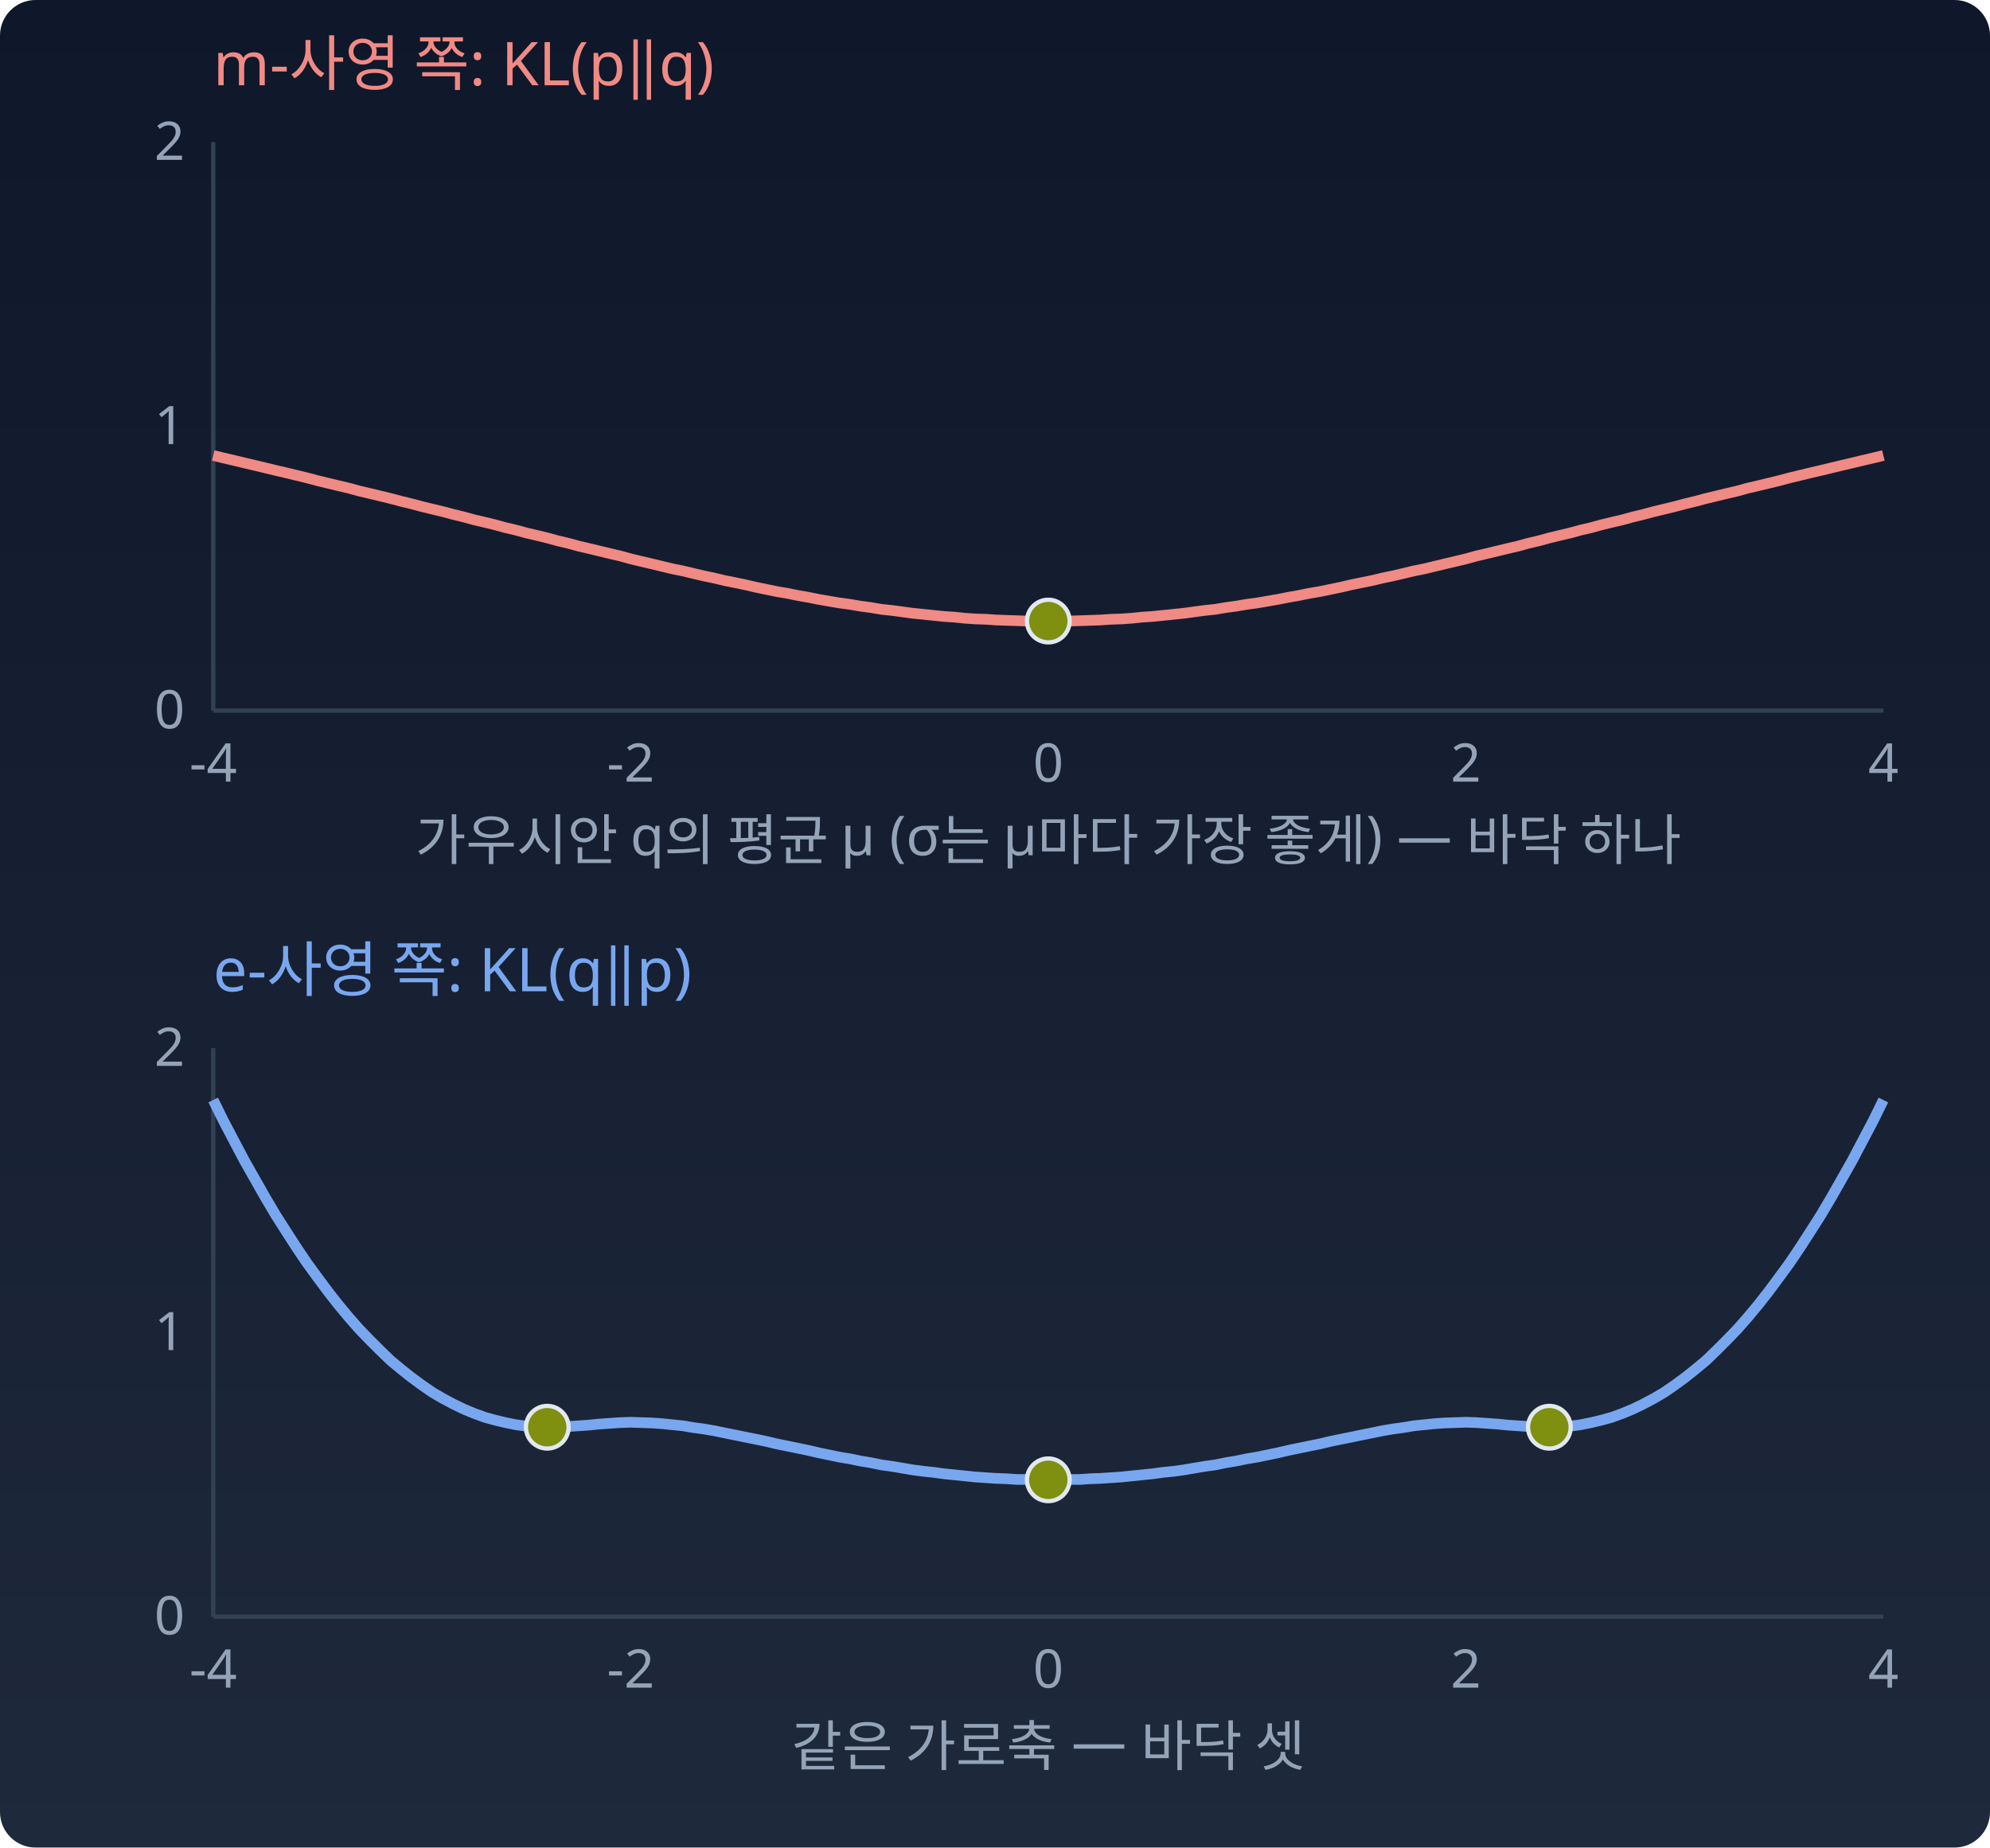
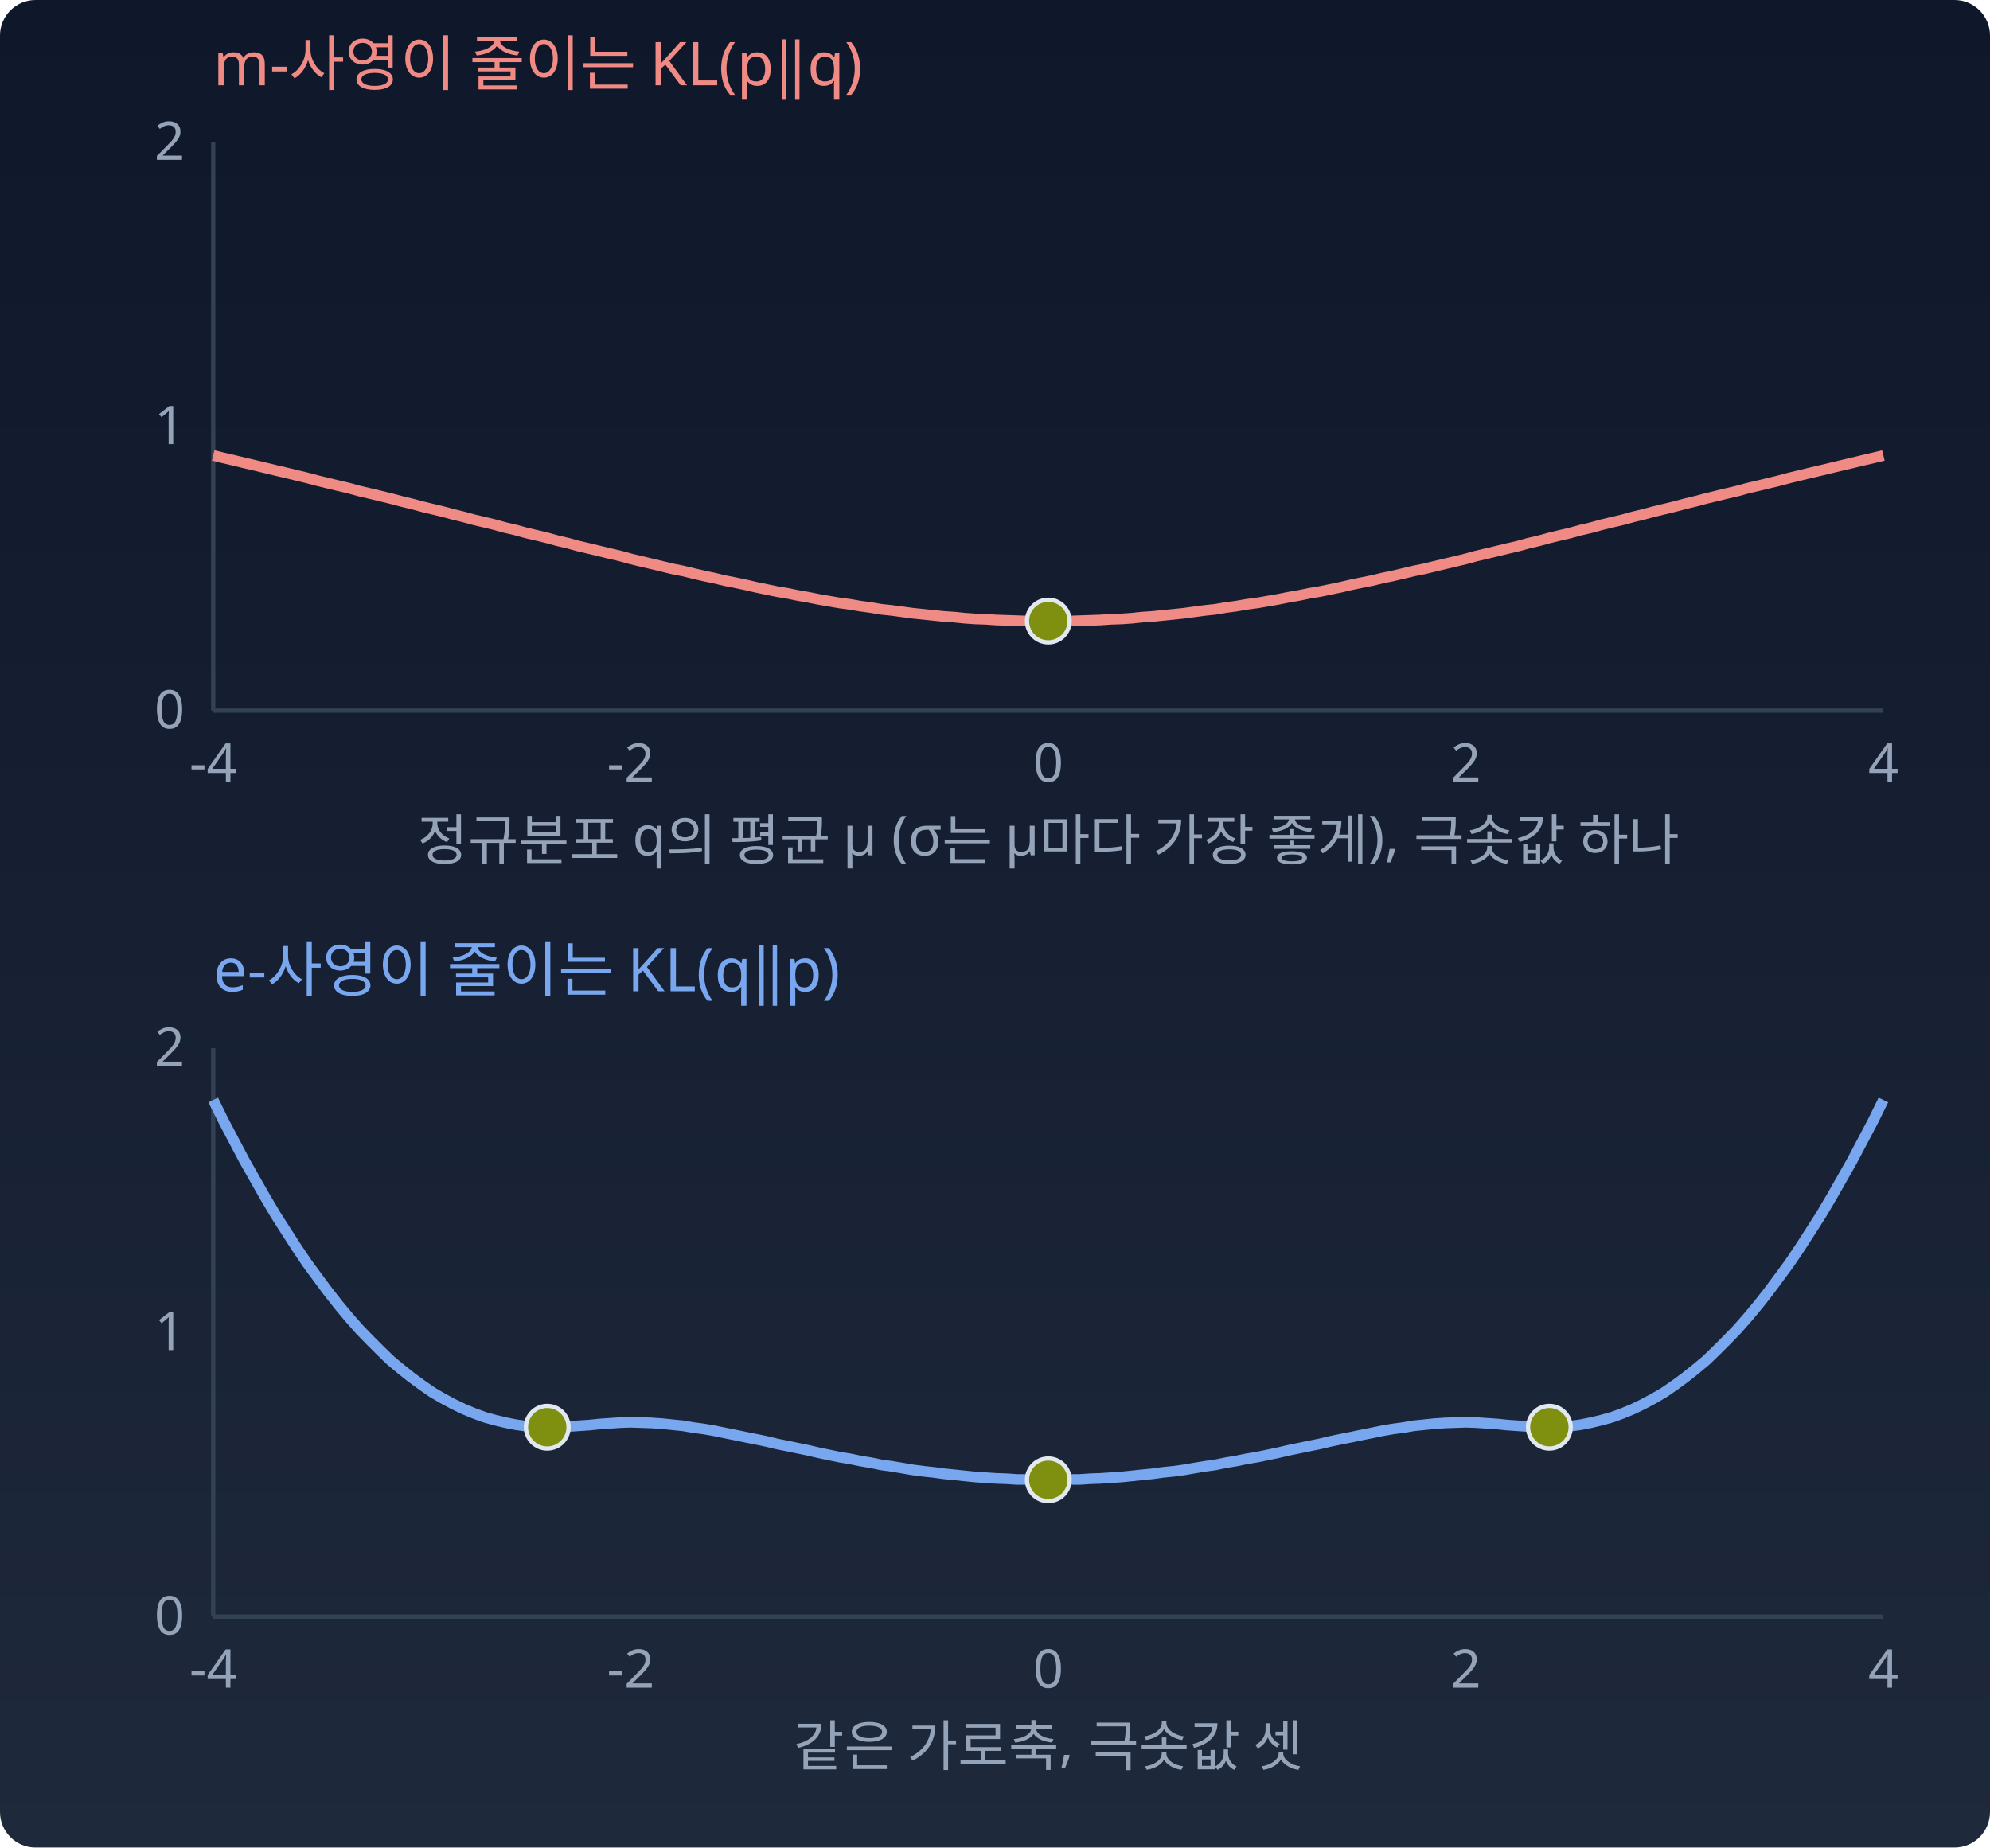
<svg xmlns="http://www.w3.org/2000/svg" viewBox="0 0 560 520" font-family="'Noto Sans KR', sans-serif">
  <defs>
    <linearGradient id="bg11b" x1="0" y1="0" x2="0" y2="1">
      <stop offset="0%" stop-color="#0f172a" />
      <stop offset="100%" stop-color="#1e293b" />
    </linearGradient>
  </defs>
  <rect width="560" height="520" fill="url(#bg11b)" rx="10" />
-   <text x="60" y="24" font-size="17" fill="#f08a84">m-사영 쪽: KL(p‖q)</text>
+   <text x="60" y="24" font-size="17" fill="#f08a84">m-사영이 줄이는 KL(p‖q)</text>
  <line x1="60" y1="200" x2="530" y2="200" stroke="#334155" stroke-width="1.2" />
  <line x1="60" y1="40" x2="60" y2="200" stroke="#334155" stroke-width="1.2" />
  <text x="60.0" y="220" font-size="15" fill="#94a3b8" text-anchor="middle">-4</text>
  <text x="177.5" y="220" font-size="15" fill="#94a3b8" text-anchor="middle">-2</text>
  <text x="295.0" y="220" font-size="15" fill="#94a3b8" text-anchor="middle">0</text>
  <text x="412.5" y="220" font-size="15" fill="#94a3b8" text-anchor="middle">2</text>
  <text x="530.0" y="220" font-size="15" fill="#94a3b8" text-anchor="middle">4</text>
  <text x="52" y="205.0" font-size="15" fill="#94a3b8" text-anchor="end">0</text>
  <text x="52" y="125.0" font-size="15" fill="#94a3b8" text-anchor="end">1</text>
  <text x="52" y="45.0" font-size="15" fill="#94a3b8" text-anchor="end">2</text>
  <polyline points="60.0,128.2 62.9,128.9 65.9,129.6 68.8,130.3 71.8,131.0 74.7,131.7 77.6,132.4 80.6,133.1 83.5,133.8 86.4,134.5 89.4,135.3 92.3,136.0 95.2,136.7 98.2,137.4 101.1,138.2 104.1,138.9 107.0,139.6 109.9,140.3 112.9,141.1 115.8,141.8 118.8,142.6 121.7,143.3 124.6,144.0 127.6,144.8 130.5,145.5 133.4,146.3 136.4,147.0 139.3,147.7 142.2,148.5 145.2,149.2 148.1,150.0 151.1,150.7 154.0,151.4 156.9,152.2 159.9,152.9 162.8,153.7 165.8,154.4 168.7,155.1 171.6,155.8 174.6,156.5 177.5,157.3 180.4,158.0 183.4,158.7 186.3,159.4 189.2,160.1 192.2,160.7 195.1,161.4 198.1,162.1 201.0,162.7 203.9,163.4 206.9,164.0 209.8,164.6 212.8,165.3 215.7,165.9 218.6,166.5 221.6,167.0 224.5,167.6 227.4,168.1 230.4,168.7 233.3,169.2 236.2,169.7 239.2,170.1 242.1,170.6 245.1,171.0 248.0,171.5 250.9,171.8 253.9,172.2 256.8,172.6 259.8,172.9 262.7,173.2 265.6,173.5 268.6,173.7 271.5,174.0 274.4,174.2 277.4,174.3 280.3,174.5 283.2,174.6 286.2,174.7 289.1,174.8 292.1,174.8 295.0,174.8 297.9,174.8 300.9,174.8 303.8,174.7 306.8,174.6 309.7,174.5 312.6,174.3 315.6,174.2 318.5,174.0 321.4,173.7 324.4,173.5 327.3,173.2 330.3,172.9 333.2,172.6 336.1,172.2 339.1,171.8 342.0,171.5 344.9,171.0 347.9,170.6 350.8,170.1 353.8,169.7 356.7,169.2 359.6,168.7 362.6,168.1 365.5,167.6 368.4,167.0 371.4,166.5 374.3,165.9 377.2,165.3 380.2,164.6 383.1,164.0 386.1,163.4 389.0,162.7 391.9,162.1 394.9,161.4 397.8,160.7 400.8,160.1 403.7,159.4 406.6,158.7 409.6,158.0 412.5,157.3 415.4,156.5 418.4,155.8 421.3,155.1 424.2,154.4 427.2,153.7 430.1,152.9 433.1,152.2 436.0,151.4 438.9,150.7 441.9,150.0 444.8,149.2 447.8,148.5 450.7,147.7 453.6,147.0 456.6,146.3 459.5,145.5 462.4,144.8 465.4,144.0 468.3,143.3 471.2,142.6 474.2,141.8 477.1,141.1 480.1,140.3 483.0,139.6 485.9,138.9 488.9,138.2 491.8,137.4 494.8,136.7 497.7,136.0 500.6,135.3 503.6,134.5 506.5,133.8 509.4,133.1 512.4,132.4 515.3,131.7 518.2,131.0 521.2,130.3 524.1,129.6 527.1,128.9 530.0,128.2" fill="none" stroke="#f08a84" stroke-width="3" />
  <circle cx="295.0" cy="174.8" r="6" fill="#7f8f10" stroke="#e2e8f0" stroke-width="1.2" />
-   <text x="295.0" y="242" font-size="15.5" fill="#94a3b8" text-anchor="middle">가우시안 q의 평균 μ (σ는 μ마다 가장 좋게) — 바닥 하나</text>
-   <text x="60" y="279" font-size="17" fill="#79a7ef">e-사영 쪽: KL(q‖p)</text>
+   <text x="295.0" y="242" font-size="15.5" fill="#94a3b8" text-anchor="middle">정규분포 q의 평균 μ (σ는 μ마다 가장 좋게), 극솟값 하나</text>
+   <text x="60" y="279" font-size="17" fill="#79a7ef">e-사영이 줄이는 KL(q‖p)</text>
  <line x1="60" y1="455" x2="530" y2="455" stroke="#334155" stroke-width="1.2" />
  <line x1="60" y1="295" x2="60" y2="455" stroke="#334155" stroke-width="1.2" />
  <text x="60.0" y="475" font-size="15" fill="#94a3b8" text-anchor="middle">-4</text>
  <text x="177.5" y="475" font-size="15" fill="#94a3b8" text-anchor="middle">-2</text>
  <text x="295.0" y="475" font-size="15" fill="#94a3b8" text-anchor="middle">0</text>
  <text x="412.5" y="475" font-size="15" fill="#94a3b8" text-anchor="middle">2</text>
  <text x="530.0" y="475" font-size="15" fill="#94a3b8" text-anchor="middle">4</text>
  <text x="52" y="460.0" font-size="15" fill="#94a3b8" text-anchor="end">0</text>
  <text x="52" y="380.0" font-size="15" fill="#94a3b8" text-anchor="end">1</text>
  <text x="52" y="300.0" font-size="15" fill="#94a3b8" text-anchor="end">2</text>
  <polyline points="60.0,309.6 62.9,315.5 65.9,321.2 68.8,326.7 71.8,332.0 74.7,337.1 77.6,342.0 80.6,346.7 83.5,351.2 86.4,355.5 89.4,359.6 92.3,363.5 95.2,367.2 98.2,370.8 101.1,374.1 104.1,377.2 107.0,380.1 109.9,382.9 112.9,385.4 115.8,387.7 118.8,389.9 121.7,391.9 124.6,393.6 127.6,395.2 130.5,396.6 133.4,397.8 136.4,398.9 139.3,399.7 142.2,400.4 145.2,401.0 148.1,401.4 151.1,401.6 154.0,401.7 156.9,401.7 159.9,401.5 162.8,401.3 165.8,401.1 168.7,400.8 171.6,400.6 174.6,400.4 177.5,400.3 180.4,400.4 183.4,400.5 186.3,400.7 189.2,401.0 192.2,401.3 195.1,401.8 198.1,402.2 201.0,402.7 203.9,403.3 206.9,403.9 209.8,404.5 212.8,405.1 215.7,405.7 218.6,406.4 221.6,407.0 224.5,407.6 227.4,408.2 230.4,408.9 233.3,409.5 236.2,410.1 239.2,410.6 242.1,411.2 245.1,411.7 248.0,412.3 250.9,412.7 253.9,413.2 256.8,413.7 259.8,414.1 262.7,414.4 265.6,414.8 268.6,415.1 271.5,415.4 274.4,415.7 277.4,415.9 280.3,416.1 283.2,416.2 286.2,416.4 289.1,416.4 292.1,416.5 295.0,416.5 297.9,416.5 300.9,416.4 303.8,416.4 306.8,416.2 309.7,416.1 312.6,415.9 315.6,415.7 318.5,415.4 321.4,415.1 324.4,414.8 327.3,414.4 330.3,414.1 333.2,413.7 336.1,413.2 339.1,412.7 342.0,412.3 344.9,411.7 347.9,411.2 350.8,410.6 353.8,410.1 356.7,409.5 359.6,408.9 362.6,408.2 365.5,407.6 368.4,407.0 371.4,406.4 374.3,405.7 377.2,405.1 380.2,404.5 383.1,403.9 386.1,403.3 389.0,402.7 391.9,402.2 394.9,401.8 397.8,401.3 400.8,401.0 403.7,400.7 406.6,400.5 409.6,400.4 412.5,400.3 415.4,400.4 418.4,400.6 421.3,400.8 424.2,401.1 427.2,401.3 430.1,401.5 433.1,401.7 436.0,401.7 438.9,401.6 441.9,401.4 444.8,401.0 447.8,400.4 450.7,399.7 453.6,398.9 456.6,397.8 459.5,396.6 462.4,395.2 465.4,393.6 468.3,391.9 471.2,389.9 474.2,387.7 477.1,385.4 480.1,382.9 483.0,380.1 485.9,377.2 488.9,374.1 491.8,370.8 494.8,367.2 497.7,363.5 500.6,359.6 503.6,355.5 506.5,351.2 509.4,346.7 512.4,342.0 515.3,337.1 518.2,332.0 521.2,326.7 524.1,321.2 527.1,315.5 530.0,309.6" fill="none" stroke="#79a7ef" stroke-width="3" />
  <circle cx="154.0" cy="401.7" r="6" fill="#7f8f10" stroke="#e2e8f0" stroke-width="1.2" />
  <circle cx="295.0" cy="416.5" r="6" fill="#7f8f10" stroke="#e2e8f0" stroke-width="1.2" />
  <circle cx="436.0" cy="401.7" r="6" fill="#7f8f10" stroke="#e2e8f0" stroke-width="1.2" />
-   <text x="295.0" y="497" font-size="15.5" fill="#94a3b8" text-anchor="middle">같은 가로축 — 바닥 셋</text>
+   <text x="295.0" y="497" font-size="15.5" fill="#94a3b8" text-anchor="middle">같은 가로축, 극솟값 셋</text>
</svg>
